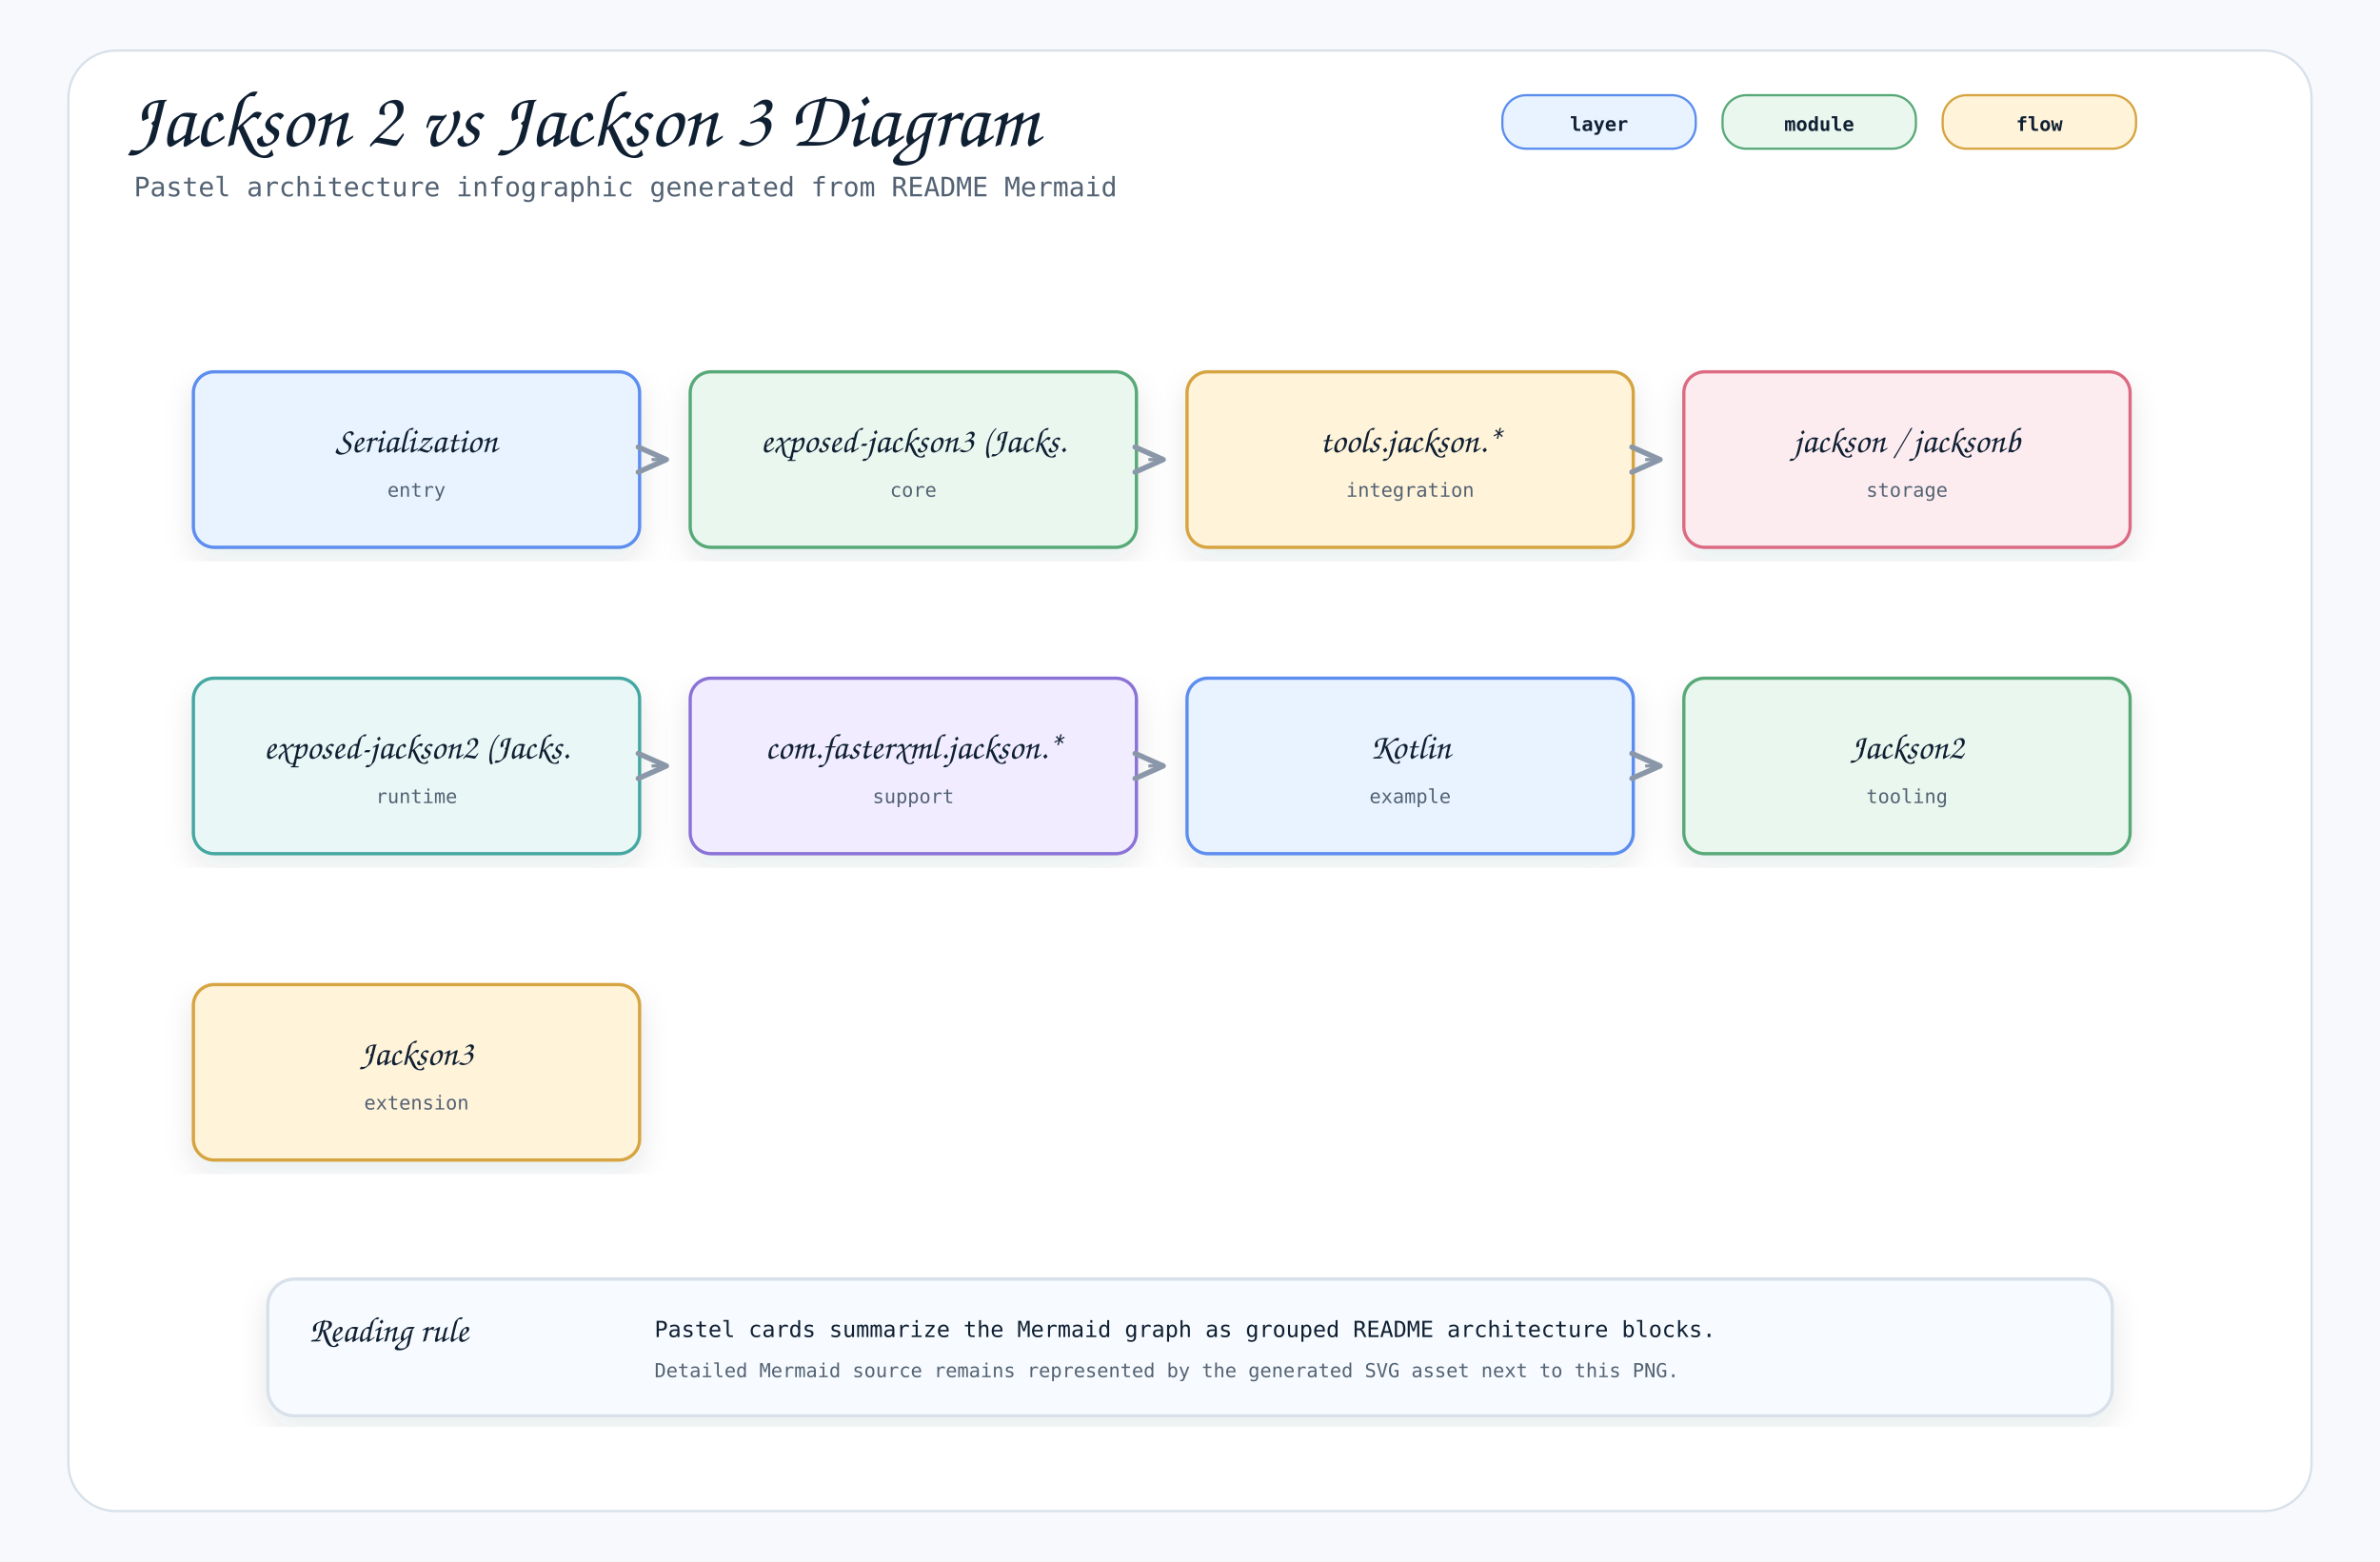
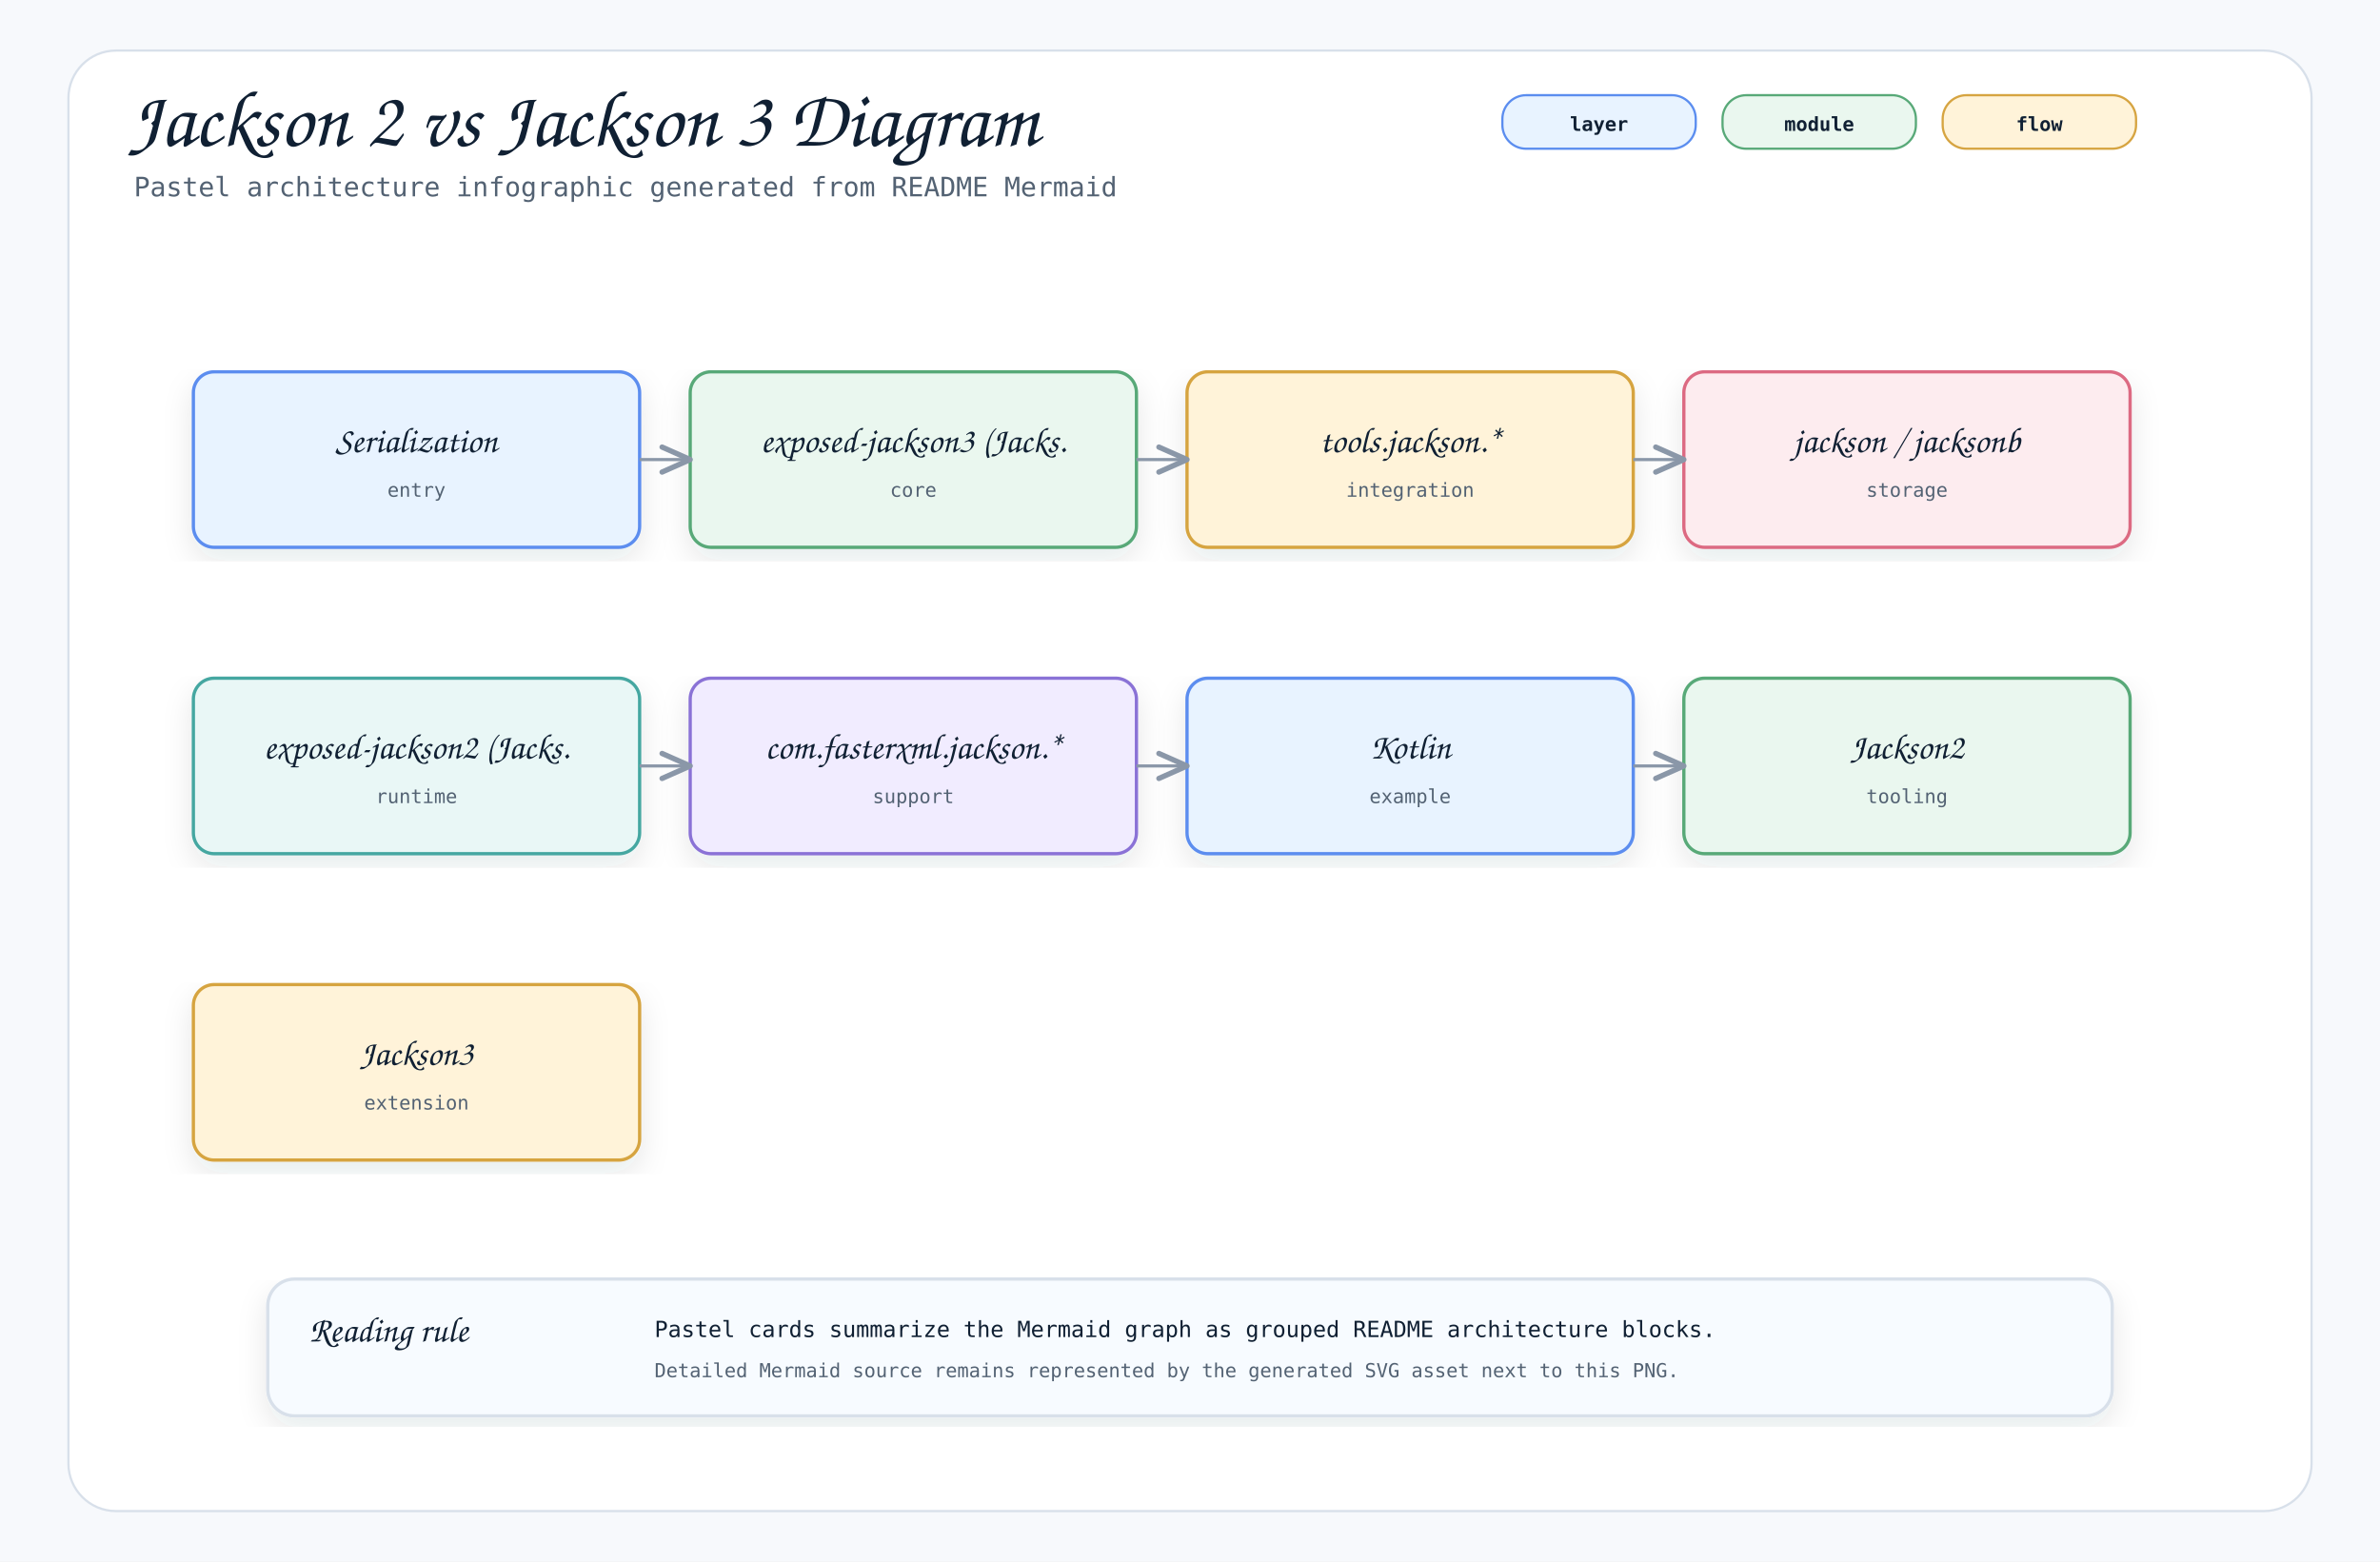
<svg xmlns="http://www.w3.org/2000/svg" width="1600" height="1050" viewBox="0 0 1600 1050" role="img" aria-label="Jackson 2 vs Jackson 3 Diagram">
  <defs>
    <filter id="shadow" x="-8%" y="-8%" width="116%" height="116%">
      <feDropShadow dx="0" dy="8" stdDeviation="10" flood-color="#1f2937" flood-opacity="0.10" />
    </filter>
    <marker id="openArrow" markerWidth="12" markerHeight="10" refX="10" refY="5" orient="auto" markerUnits="strokeWidth">
      <path d="M 1 1 L 10 5 L 1 9" fill="none" stroke="#8a97a8" stroke-width="1.7" stroke-linecap="round" stroke-linejoin="round" />
    </marker>
    <marker id="inherit" markerWidth="14" markerHeight="12" refX="12" refY="6" orient="auto" markerUnits="strokeWidth">
      <path d="M 0 1 L 12 6 L 0 11 Z" fill="#ffffff" stroke="#8a97a8" stroke-width="1.7" />
    </marker>
    <style>
    .canvas { fill: #f7f9fc; }
    .frame { fill: #ffffff; stroke: #d8e0ea; stroke-width: 1.5; }
    .title { font-family: "Architects Daughter", "Comic Mono", cursive; font-size: 54px; font-weight: 400; fill: #102033; }
    .subtitle { font-family: "Comic Mono", "SFMono-Regular", Menlo, Consolas, monospace; font-size: 18px; fill: #536273; }
    .label { font-family: "Architects Daughter", "Comic Mono", cursive; font-size: 30px; font-weight: 400; fill: #102033; }
    .smallLabel { font-family: "Architects Daughter", "Comic Mono", cursive; font-size: 24px; font-weight: 400; fill: #102033; }
    .mono { font-family: "Comic Mono", "SFMono-Regular", Menlo, Consolas, monospace; font-size: 15px; fill: #102033; }
    .small { font-family: "Comic Mono", "SFMono-Regular", Menlo, Consolas, monospace; font-size: 13px; fill: #536273; }
    .strong { font-family: "Comic Mono", "SFMono-Regular", Menlo, Consolas, monospace; font-size: 15px; font-weight: 700; fill: #102033; }
    .card { stroke-width: 2.2; filter: url(#shadow); }
    .line { stroke: #8a97a8; stroke-width: 2.1; fill: none; marker-end: url(#openArrow); }
    .softLine { stroke: #8a97a8; stroke-width: 2.1; fill: none; }
    .dashed { stroke: #8a97a8; stroke-width: 2.1; stroke-dasharray: 7 6; fill: none; marker-end: url(#openArrow); }
    .inheritLine { stroke: #8a97a8; stroke-width: 2.2; fill: none; marker-end: url(#inherit); }
    .implLine { stroke: #8a97a8; stroke-width: 2.2; stroke-dasharray: 8 7; fill: none; marker-end: url(#inherit); }
    .compartment { stroke-width: 1.6; fill: none; }
    .chip { stroke-width: 1.5; rx: 16; }
    .chipText { font-family: "Comic Mono", "SFMono-Regular", Menlo, Consolas, monospace; font-size: 13px; font-weight: 700; fill: #102033; }
  </style>
  </defs>
  <rect class="canvas" width="1600" height="1050" />
  <rect class="frame" x="46" y="34" width="1508" height="982" rx="32" />
  <text class="title" x="86" y="98">Jackson 2 vs Jackson 3 Diagram</text>
  <text class="subtitle" x="90" y="132">Pastel architecture infographic generated from README Mermaid</text>
  <rect class="chip" x="1010" y="64" width="130" height="36" fill="#e8f3ff" stroke="#5b8def" />
  <text class="chipText" x="1075" y="88" text-anchor="middle">layer</text>
  <rect class="chip" x="1158" y="64" width="130" height="36" fill="#eaf7ef" stroke="#58a978" />
  <text class="chipText" x="1223" y="88" text-anchor="middle">module</text>
  <rect class="chip" x="1306" y="64" width="130" height="36" fill="#fff3d9" stroke="#d6a441" />
  <text class="chipText" x="1371" y="88" text-anchor="middle">flow</text>
  <g transform="translate(130,250)">
    <rect class="card" x="0" y="0" width="300" height="118" rx="14" fill="#e8f3ff" stroke="#5b8def" />
    <text class="smallLabel" x="150" y="54" text-anchor="middle">Serialization</text>
    <text class="small" x="150" y="84" text-anchor="middle">entry</text>
  </g>
  <g transform="translate(464,250)">
    <rect class="card" x="0" y="0" width="300" height="118" rx="14" fill="#eaf7ef" stroke="#58a978" />
    <text class="smallLabel" x="150" y="54" text-anchor="middle">exposed-jackson3 (Jacks.</text>
    <text class="small" x="150" y="84" text-anchor="middle">core</text>
  </g>
-   <path class="line" d="M438 309 L448 309" />
+   <path class="line" d="M430 309 L464 309" />
  <g transform="translate(798,250)">
    <rect class="card" x="0" y="0" width="300" height="118" rx="14" fill="#fff3d9" stroke="#d6a441" />
    <text class="smallLabel" x="150" y="54" text-anchor="middle">tools.jackson.*</text>
    <text class="small" x="150" y="84" text-anchor="middle">integration</text>
  </g>
-   <path class="line" d="M772 309 L782 309" />
+   <path class="line" d="M764 309 L798 309" />
  <g transform="translate(1132,250)">
    <rect class="card" x="0" y="0" width="300" height="118" rx="14" fill="#fdecef" stroke="#dc6b82" />
    <text class="smallLabel" x="150" y="54" text-anchor="middle">jackson / jacksonb</text>
    <text class="small" x="150" y="84" text-anchor="middle">storage</text>
  </g>
-   <path class="line" d="M1106 309 L1116 309" />
+   <path class="line" d="M1098 309 L1132 309" />
  <g transform="translate(130,456)">
    <rect class="card" x="0" y="0" width="300" height="118" rx="14" fill="#e9f7f6" stroke="#45a7a1" />
    <text class="smallLabel" x="150" y="54" text-anchor="middle">exposed-jackson2 (Jacks.</text>
    <text class="small" x="150" y="84" text-anchor="middle">runtime</text>
  </g>
  <g transform="translate(464,456)">
    <rect class="card" x="0" y="0" width="300" height="118" rx="14" fill="#f1ecff" stroke="#8a72d6" />
    <text class="smallLabel" x="150" y="54" text-anchor="middle">com.fasterxml.jackson.*</text>
    <text class="small" x="150" y="84" text-anchor="middle">support</text>
  </g>
-   <path class="line" d="M438 515 L448 515" />
+   <path class="line" d="M430 515 L464 515" />
  <g transform="translate(798,456)">
    <rect class="card" x="0" y="0" width="300" height="118" rx="14" fill="#e8f3ff" stroke="#5b8def" />
    <text class="smallLabel" x="150" y="54" text-anchor="middle">Kotlin</text>
    <text class="small" x="150" y="84" text-anchor="middle">example</text>
  </g>
-   <path class="line" d="M772 515 L782 515" />
+   <path class="line" d="M764 515 L798 515" />
  <g transform="translate(1132,456)">
    <rect class="card" x="0" y="0" width="300" height="118" rx="14" fill="#eaf7ef" stroke="#58a978" />
    <text class="smallLabel" x="150" y="54" text-anchor="middle">Jackson2</text>
    <text class="small" x="150" y="84" text-anchor="middle">tooling</text>
  </g>
-   <path class="line" d="M1106 515 L1116 515" />
+   <path class="line" d="M1098 515 L1132 515" />
  <g transform="translate(130,662)">
    <rect class="card" x="0" y="0" width="300" height="118" rx="14" fill="#fff3d9" stroke="#d6a441" />
    <text class="smallLabel" x="150" y="54" text-anchor="middle">Jackson3</text>
    <text class="small" x="150" y="84" text-anchor="middle">extension</text>
  </g>
  <g transform="translate(180,860)">
    <rect class="card" x="0" y="0" width="1240" height="92" rx="18" fill="#f7fbff" stroke="#d8e0ea" />
    <text class="smallLabel" x="28" y="42">Reading rule</text>
    <text class="mono" x="260" y="39">Pastel cards summarize the Mermaid graph as grouped README architecture blocks.</text>
    <text class="small" x="260" y="66">Detailed Mermaid source remains represented by the generated SVG asset next to this PNG.</text>
  </g>
</svg>
